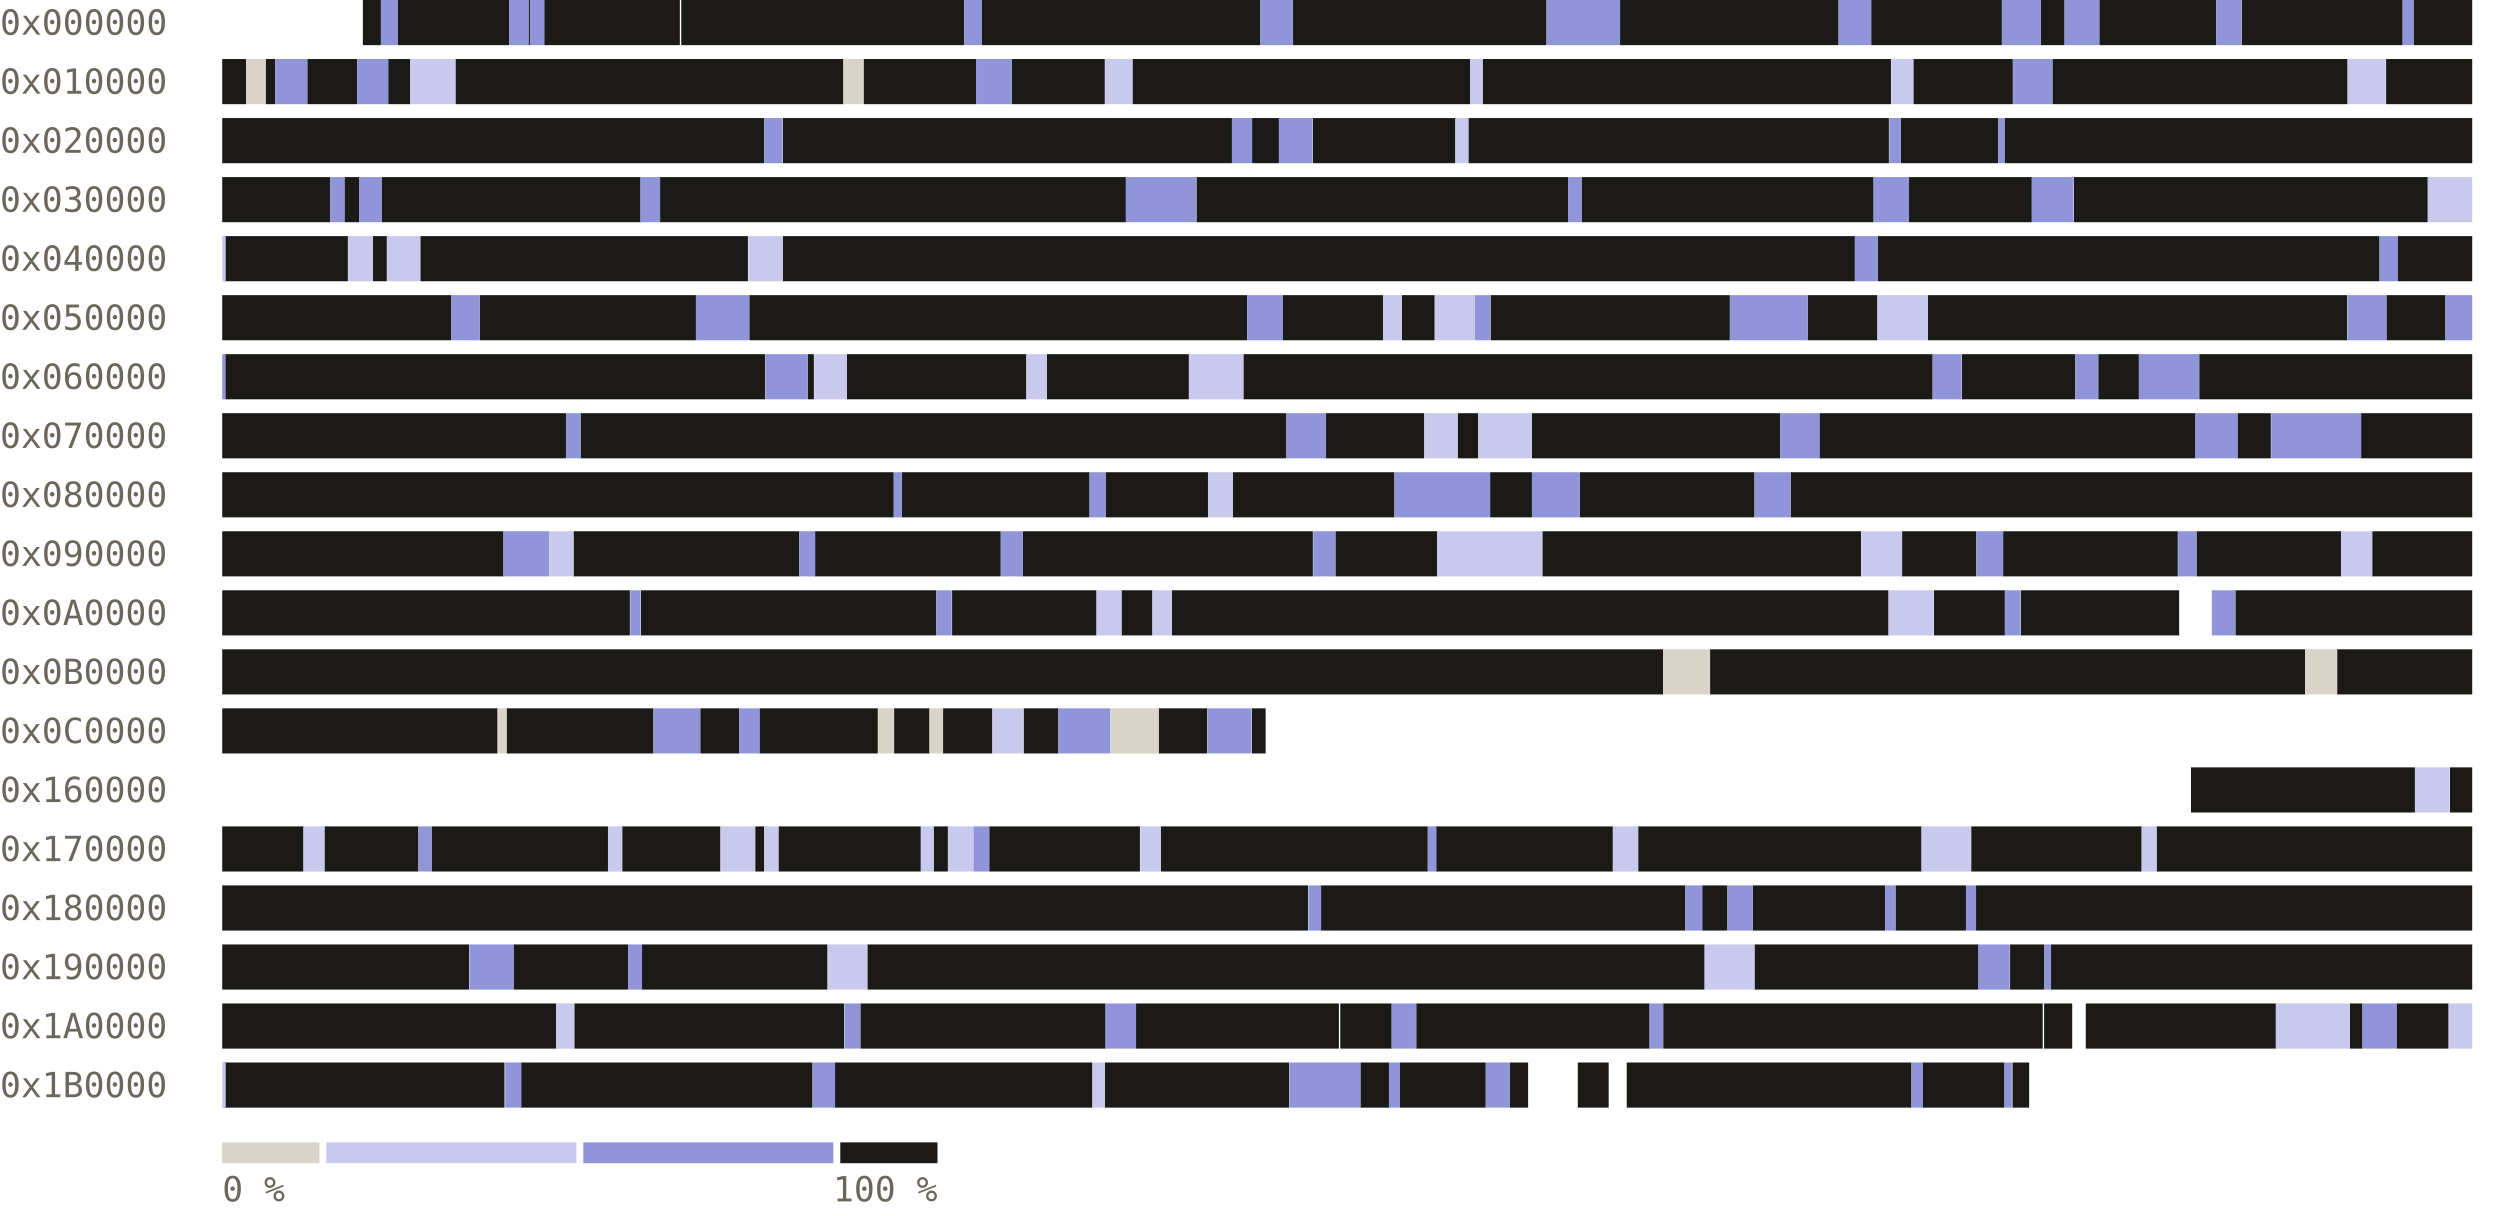
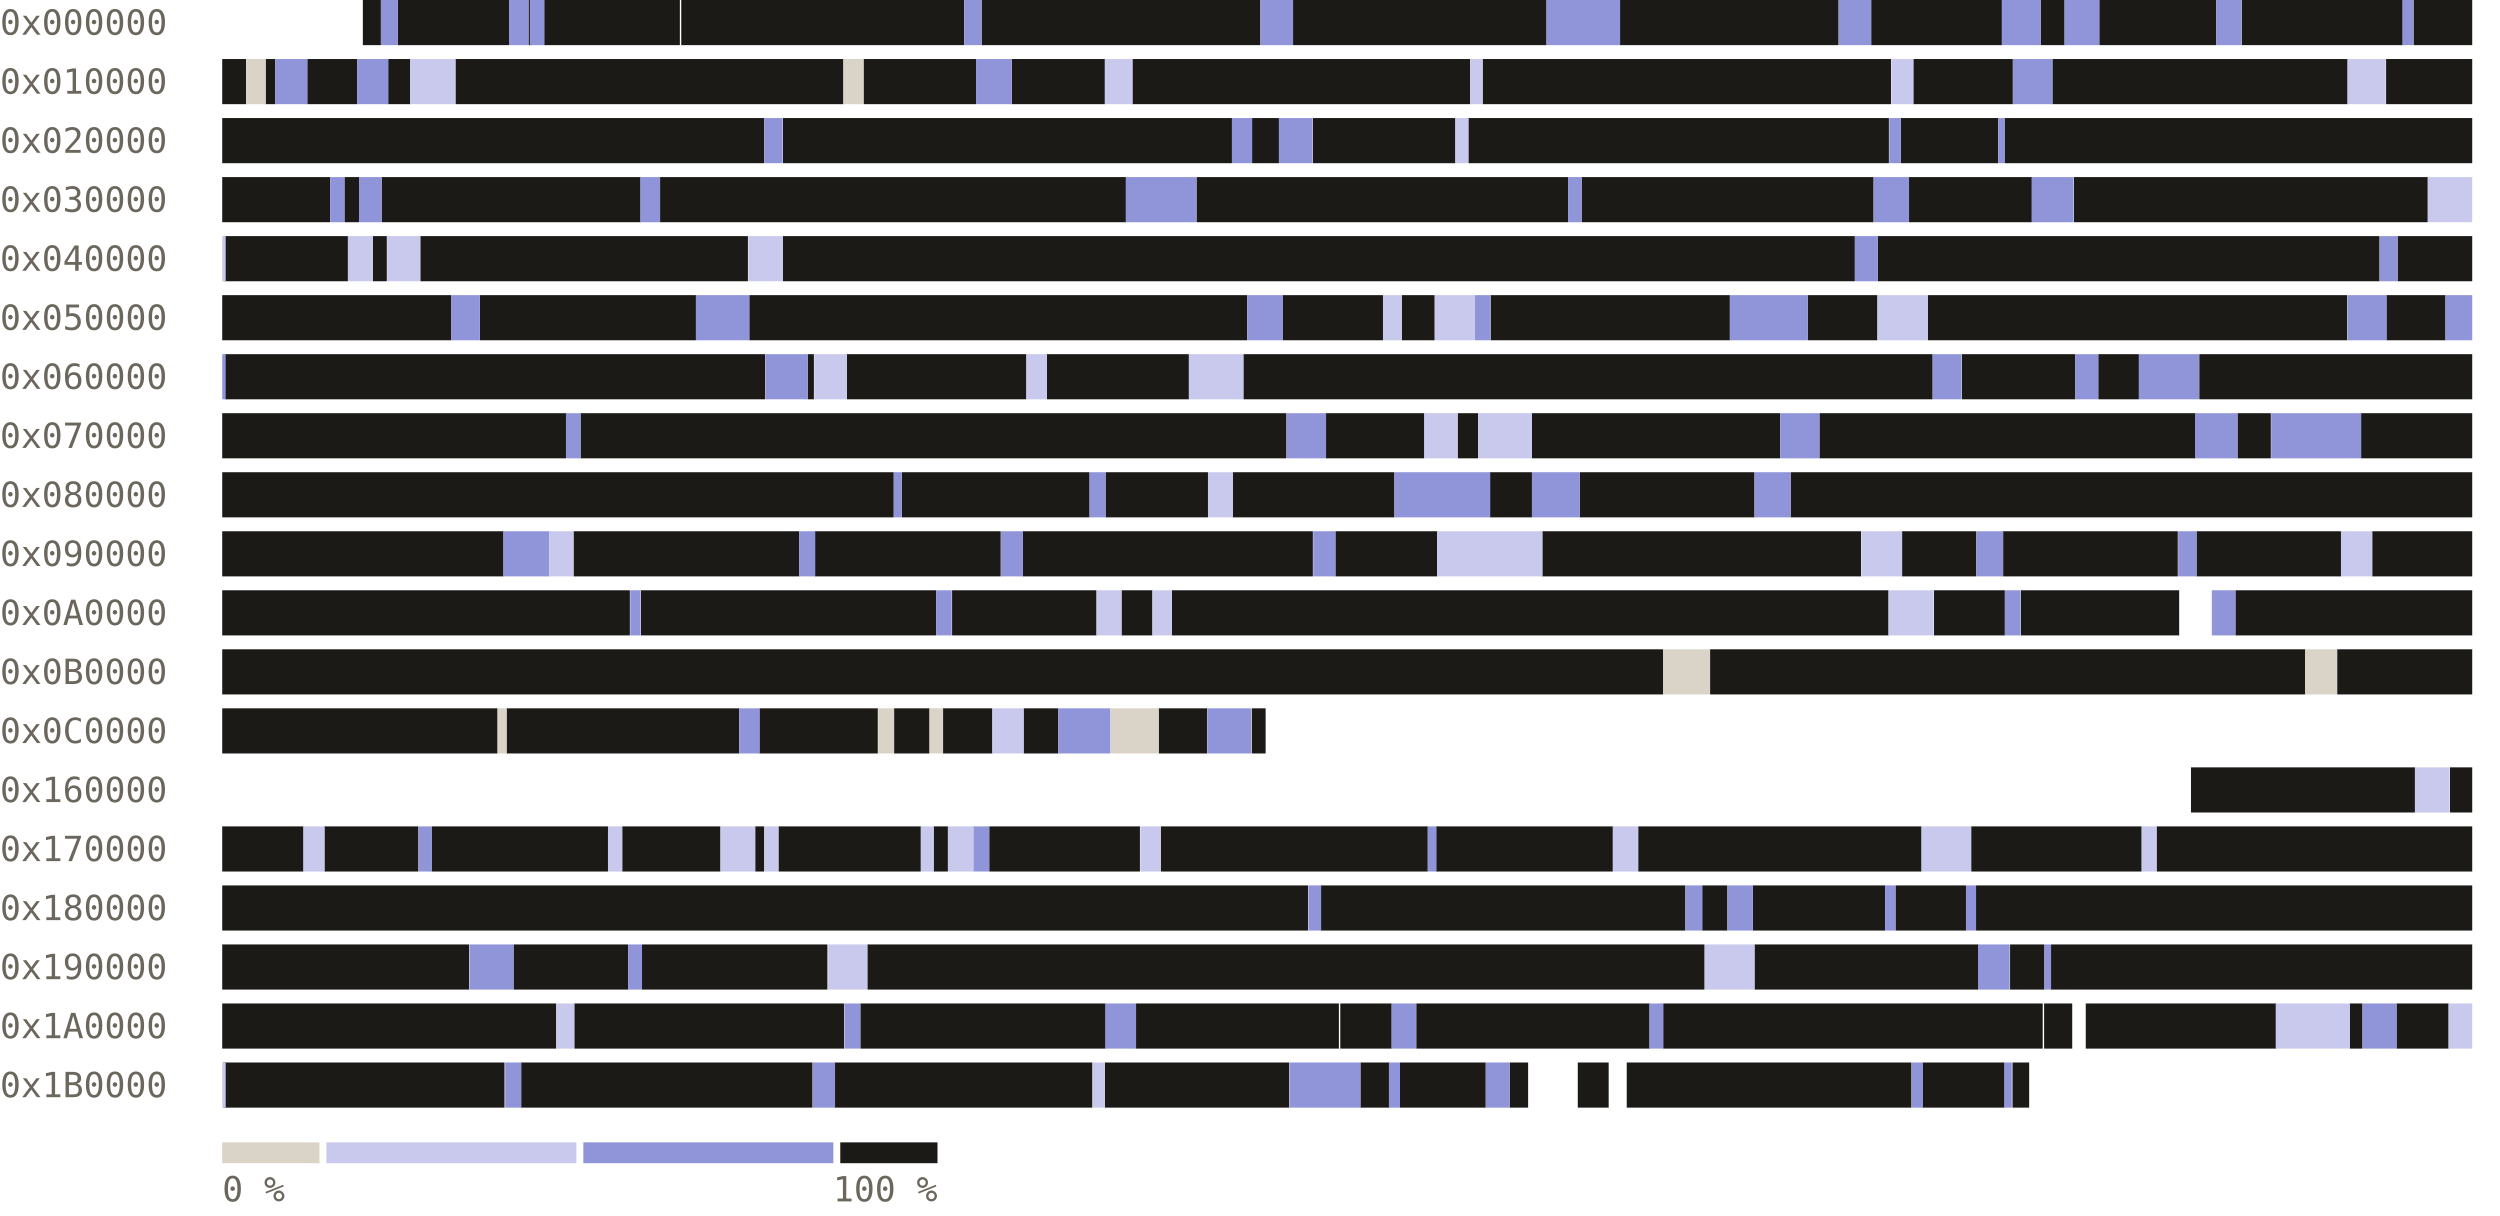
<svg xmlns="http://www.w3.org/2000/svg" viewBox="0 0 720 350" width="720" height="350">
  <style>text{font:10px monospace;fill:#6b675c}.q0{fill:#d9d4c7}.q1{fill:#e3e2f2}.q2{fill:#d6d6ef}.q3{fill:#c8c9ec}.q4{fill:#babce8}.q5{fill:#acafe4}.q6{fill:#9ea2df}.q7{fill:#9094d8}.q8{fill:#8186cf}.q9{fill:#7277c4}.q10{fill:#1b1a17}@media (prefers-color-scheme:dark){text{fill:#a8a293}.q0{fill:#4a463d}.q1{fill:#35375a}.q2{fill:#3c3f66}.q3{fill:#444772}.q4{fill:#4d517f}.q5{fill:#575b8c}.q6{fill:#62669a}.q7{fill:#6e72a8}.q8{fill:#7b7fb6}.q9{fill:#888cc4}.q10{fill:#d6d0bd}}</style>
  <text x="0" y="10">0x000000</text>
  <text x="0" y="27">0x010000</text>
  <text x="0" y="44">0x020000</text>
  <text x="0" y="61">0x030000</text>
  <text x="0" y="78">0x040000</text>
  <text x="0" y="95">0x050000</text>
  <text x="0" y="112">0x060000</text>
  <text x="0" y="129">0x070000</text>
  <text x="0" y="146">0x080000</text>
  <text x="0" y="163">0x090000</text>
  <text x="0" y="180">0x0A0000</text>
  <text x="0" y="197">0x0B0000</text>
  <text x="0" y="214">0x0C0000</text>
  <text x="0" y="231">0x160000</text>
  <text x="0" y="248">0x170000</text>
  <text x="0" y="265">0x180000</text>
  <text x="0" y="282">0x190000</text>
  <text x="0" y="299">0x1A0000</text>
  <text x="0" y="316">0x1B0000</text>
-   <path class="q10" d="M104.5 0h5.2v13h-5.2zM114.6 0h32v13h-32zM152.2 0h1v13h-1zM156.7 0h39.1v13h-39.1zM196.2 0h81.5v13h-81.5zM282.7 0h80.3v13h-80.3zM372.4 0h73v13h-73zM466.5 0h63v13h-63zM538.9 0h37.7v13h-37.7zM587.7 0h6.9v13h-6.9zM604.6 0h33.7v13h-33.7zM645.6 0h46.4v13h-46.4zM695.1 0h16.9v13h-16.9zM64 17h6.9v13h-6.9zM76.5 17h2.8v13h-2.8zM88.5 17h14.4v13h-14.4zM111.8 17h6.4v13h-6.4zM131.2 17h111.7v13h-111.7zM248.7 17h32.4v13h-32.4zM291.4 17h26.8v13h-26.8zM326.1 17h97.3v13h-97.3zM427 17h117.6v13h-117.6zM551 17h28.7v13h-28.7zM591.1 17h85v13h-85zM687.2 17h24.8v13h-24.8zM64 34h156.1v13h-156.1zM225.5 34h129.3v13h-129.3zM360.6 34h7.8v13h-7.8zM378.1 34h41.1v13h-41.1zM422.9 34h121.1v13h-121.1zM547.4 34h28.1v13h-28.1zM577.3 34h134.7v13h-134.7zM64 51h31.1v13h-31.1zM99.2 51h4.2v13h-4.2zM109.9 51h74.6v13h-74.6zM190.1 51h134.2v13h-134.2zM344.6 51h107v13h-107zM455.5 51h84.1v13h-84.1zM549.8 51h35.4v13h-35.4zM597.3 51h101.9v13h-101.9zM64.4 68h35.8v13h-35.8zM107.4 68h4v13h-4zM121 68h94.4v13h-94.4zM225.5 68h308.7v13h-308.7zM540.8 68h144.5v13h-144.5zM690.5 68h21.5v13h-21.5zM64 85h66v13h-66zM138.2 85h62.3v13h-62.3zM215.8 85h143.4v13h-143.4zM369.5 85h28.8v13h-28.8zM403.7 85h9.5v13h-9.5zM429.3 85h68.9v13h-68.9zM520.6 85h20.1v13h-20.1zM555.2 85h120.8v13h-120.8zM687.3 85h17v13h-17zM64.8 102h155.6v13h-155.6zM232.6 102h1.8v13h-1.8zM243.9 102h51.7v13h-51.7zM301.5 102h40.9v13h-40.9zM358.1 102h198.5v13h-198.5zM565 102h32.7v13h-32.7zM604.3 102h11.7v13h-11.7zM633.4 102h78.6v13h-78.6zM64 119h99v13h-99zM167.2 119h203.3v13h-203.3zM381.9 119h28.3v13h-28.3zM419.8 119h5.9v13h-5.9zM441.2 119h71.5v13h-71.5zM524 119h108.3v13h-108.3zM644.4 119h9.6v13h-9.6zM680 119h32v13h-32zM64 136h193.4v13h-193.4zM259.7 136h54.1v13h-54.1zM318.4 136h29.5v13h-29.5zM355 136h46.6v13h-46.6zM429.1 136h12.1v13h-12.1zM455 136h50.3v13h-50.3zM515.7 136h196.3v13h-196.3zM64 153h81v13h-81zM165.2 153h65v13h-65zM234.7 153h53.5v13h-53.5zM294.6 153h83.5v13h-83.5zM384.6 153h29.3v13h-29.3zM444.2 153h91.8v13h-91.8zM547.8 153h21.4v13h-21.4zM576.9 153h50.3v13h-50.3zM632.6 153h41.6v13h-41.6zM683.2 153h28.8v13h-28.8zM64 170h117.4v13h-117.4zM184.6 170h85v13h-85zM274.2 170h41.6v13h-41.6zM323 170h8.9v13h-8.9zM337.5 170h206.4v13h-206.4zM557 170h20.4v13h-20.4zM582 170h45.6v13h-45.6zM643.8 170h68.2v13h-68.2zM64 187h415v13h-415zM492.5 187h171.4v13h-171.4zM673.1 187h38.9v13h-38.9zM64 204h79.3v13h-79.3zM145.9 204h42.3v13h-42.3zM201.7 204h11.2v13h-11.2zM218.7 204h34.1v13h-34.1zM257.5 204h10.2v13h-10.2zM271.6 204h14.2v13h-14.2zM294.8 204h10v13h-10zM333.7 204h14v13h-14zM360.5 204h4v13h-4zM631 221h64.5v13h-64.5zM705.6 221h6.4v13h-6.4zM64 238h23.4v13h-23.4zM93.4 238h27.1v13h-27.1zM124.3 238h50.8v13h-50.8zM179.2 238h28.3v13h-28.3zM217.5 238h2.6v13h-2.6zM224.2 238h41v13h-41zM268.9 238h4.1v13h-4.1zM284.9 238h43.4v13h-43.4zM334.3 238h76.9v13h-76.9zM413.6 238h50.9v13h-50.9zM471.8 238h81.6v13h-81.6zM567.7 238h49.1v13h-49.1zM621.1 238h90.9v13h-90.9zM64 255h312.7v13h-312.7zM380.4 255h105v13h-105zM490.2 255h7.3v13h-7.3zM504.8 255h38.1v13h-38.1zM545.9 255h20.3v13h-20.3zM569.1 255h142.9v13h-142.9zM64 272h71.1v13h-71.1zM147.9 272h33v13h-33zM184.9 272h53.4v13h-53.4zM249.8 272h241.1v13h-241.1zM505.3 272h64.5v13h-64.5zM578.9 272h9.9v13h-9.9zM590.7 272h121.3v13h-121.3zM64 289h96.2v13h-96.2zM165.4 289h77.7v13h-77.7zM247.8 289h70.6v13h-70.6zM327.1 289h58.5v13h-58.5zM386 289h14.8v13h-14.8zM407.9 289h67.2v13h-67.2zM479 289h109.3v13h-109.3zM588.7 289h8.1v13h-8.1zM600.7 289h54.8v13h-54.8zM676.8 289h3.6v13h-3.6zM690.2 289h15v13h-15zM64.3 306h81v13h-81zM150.1 306h83.9v13h-83.9zM240.4 306h74.2v13h-74.2zM318.2 306h53.1v13h-53.1zM391.8 306h8.3v13h-8.3zM403.2 306h24.7v13h-24.7zM434.8 306h5.3v13h-5.3zM454.4 306h8.9v13h-8.9zM468.5 306h82v13h-82zM553.7 306h23.6v13h-23.6zM579.6 306h4.8v13h-4.8z" />
-   <path class="q7" d="M109.7 0h4.9v13h-4.9zM146.6 0h5.6v13h-5.6zM152.6 0h4.2v13h-4.2zM277.7 0h5v13h-5zM363 0h9.4v13h-9.4zM445.4 0h21.2v13h-21.2zM529.6 0h9.3v13h-9.3zM576.5 0h11.2v13h-11.2zM594.6 0h10v13h-10zM638.3 0h7.2v13h-7.2zM691.9 0h3.1v13h-3.1zM79.3 17h9.2v13h-9.2zM102.9 17h8.9v13h-8.9zM281.1 17h10.3v13h-10.3zM579.7 17h11.4v13h-11.4zM220.1 34h5.3v13h-5.3zM354.8 34h5.8v13h-5.8zM368.3 34h9.7v13h-9.7zM544.1 34h3.3v13h-3.3zM575.5 34h1.9v13h-1.9zM95.1 51h4.1v13h-4.1zM103.4 51h6.5v13h-6.5zM184.4 51h5.7v13h-5.7zM324.2 51h20.3v13h-20.3zM451.6 51h3.9v13h-3.9zM539.6 51h10.2v13h-10.2zM585.1 51h12.1v13h-12.1zM534.2 68h6.6v13h-6.6zM685.4 68h5.1v13h-5.1zM130 85h8.2v13h-8.2zM200.4 85h15.4v13h-15.4zM359.2 85h10.3v13h-10.3zM424.8 85h4.4v13h-4.4zM498.2 85h22.4v13h-22.4zM676.1 85h11.2v13h-11.2zM704.3 85h7.7v13h-7.7zM64 102h1v13h-1zM220.5 102h12.1v13h-12.1zM556.6 102h8.3v13h-8.3zM597.7 102h6.6v13h-6.6zM616 102h17.3v13h-17.3zM163 119h4.2v13h-4.2zM370.6 119h11.3v13h-11.3zM512.7 119h11.3v13h-11.3zM632.2 119h12.2v13h-12.2zM654.1 119h25.9v13h-25.9zM257.4 136h2.3v13h-2.3zM313.8 136h4.6v13h-4.6zM401.6 136h27.6v13h-27.6zM441.2 136h13.8v13h-13.8zM505.3 136h10.4v13h-10.4zM145 153h13.2v13h-13.2zM230.2 153h4.6v13h-4.6zM288.3 153h6.3v13h-6.3zM378.2 153h6.4v13h-6.4zM569.3 153h7.6v13h-7.6zM627.3 153h5.3v13h-5.3zM181.5 170h3v13h-3zM269.6 170h4.5v13h-4.5zM577.4 170h4.5v13h-4.5zM637 170h6.8v13h-6.8zM188.3 204h13.3v13h-13.3zM212.9 204h5.9v13h-5.9zM304.8 204h15v13h-15zM347.8 204h12.5v13h-12.5zM120.6 238h3.7v13h-3.7zM280.3 238h4.6v13h-4.6zM411.2 238h2.5v13h-2.5zM376.8 255h3.7v13h-3.7zM485.5 255h4.8v13h-4.8zM497.6 255h7.2v13h-7.2zM542.9 255h3v13h-3zM566.2 255h2.9v13h-2.9zM135.2 272h12.7v13h-12.7zM180.9 272h4v13h-4zM569.7 272h9.1v13h-9.1zM588.8 272h1.9v13h-1.9zM243.2 289h4.5v13h-4.5zM318.4 289h8.8v13h-8.8zM400.8 289h7v13h-7zM475 289h4v13h-4zM680.4 289h9.8v13h-9.8zM145.5 306h4.6v13h-4.6zM234.1 306h6.4v13h-6.4zM371.4 306h20.4v13h-20.4zM400 306h3.2v13h-3.2zM427.9 306h6.9v13h-6.9zM550.6 306h3.2v13h-3.2zM577.3 306h2.1v13h-2.1z" />
+   <path class="q10" d="M104.5 0h5.2v13h-5.2zM114.6 0h32v13h-32zM152.2 0h1v13h-1zM156.7 0h39.1v13h-39.1zM196.2 0h81.5v13h-81.5zM282.7 0h80.3v13h-80.3zM372.4 0h73v13h-73zM466.5 0h63v13h-63zM538.9 0h37.7v13h-37.7zM587.7 0h6.9v13h-6.9zM604.6 0h33.7v13h-33.7zM645.6 0h46.4v13h-46.4zM695.1 0h16.9v13h-16.9zM64 17h6.9v13h-6.9zM76.5 17h2.8v13h-2.8zM88.5 17h14.4v13h-14.4zM111.8 17h6.4v13h-6.4zM131.2 17h111.7v13h-111.7zM248.7 17h32.4v13h-32.4zM291.4 17h26.8v13h-26.8zM326.1 17h97.3v13h-97.3zM427 17h117.6v13h-117.6zM551 17h28.7v13h-28.7zM591.1 17h85v13h-85zM687.2 17h24.8v13h-24.8zM64 34h156.1v13h-156.1zM225.5 34h129.3v13h-129.3zM360.6 34h7.8v13h-7.8zM378.1 34h41.1v13h-41.1zM422.9 34h121.1v13h-121.1zM547.4 34h28.1v13h-28.1zM577.3 34h134.7v13h-134.7zM64 51h31.1v13h-31.1zM99.2 51h4.2v13h-4.2zM109.9 51h74.6v13h-74.6zM190.1 51h134.2v13h-134.2zM344.6 51h107v13h-107zM455.5 51h84.1v13h-84.1zM549.8 51h35.4v13h-35.4zM597.3 51h101.9v13h-101.9zM64.4 68h35.8v13h-35.8zM107.4 68h4v13h-4zM121 68h94.4v13h-94.4zM225.5 68h308.7v13h-308.7zM540.8 68h144.5v13h-144.5zM690.5 68h21.5v13h-21.5zM64 85h66v13h-66zM138.2 85h62.3v13h-62.3zM215.8 85h143.4v13h-143.4zM369.5 85h28.8v13h-28.8zM403.7 85h9.5v13h-9.5zM429.3 85h68.9v13h-68.9zM520.6 85h20.1v13h-20.1zM555.2 85h120.8v13h-120.8zM687.3 85h17v13h-17zM64.8 102h155.6v13h-155.6zM232.6 102h1.8v13h-1.8zM243.9 102h51.7v13h-51.7zM301.5 102h40.9v13h-40.9zM358.1 102h198.5v13h-198.5zM565 102h32.7v13h-32.7zM604.3 102h11.7v13h-11.7zM633.4 102h78.6v13h-78.6zM64 119h99v13h-99zM167.2 119h203.3v13h-203.3zM381.9 119h28.3v13h-28.3zM419.8 119h5.9v13h-5.9zM441.2 119h71.5v13h-71.5zM524 119h108.3v13h-108.3zM644.4 119h9.6v13h-9.6zM680 119h32v13h-32zM64 136h193.4v13h-193.4zM259.7 136h54.1v13h-54.1zM318.4 136h29.5v13h-29.5zM355 136h46.6v13h-46.6zM429.1 136h12.1v13h-12.1zM455 136h50.3v13h-50.3zM515.7 136h196.3v13h-196.3zM64 153h81v13h-81zM165.2 153h65v13h-65zM234.7 153h53.5v13h-53.5zM294.6 153h83.5v13h-83.5zM384.6 153h29.3v13h-29.3zM444.2 153h91.8v13h-91.8zM547.8 153h21.4v13h-21.4zM576.9 153h50.3v13h-50.3zM632.6 153h41.6v13h-41.6zM683.2 153h28.8v13h-28.8zM64 170h117.4v13h-117.4zM184.6 170h85v13h-85zM274.2 170h41.6v13h-41.6zM323 170h8.9v13h-8.9zM337.5 170h206.4v13h-206.4zM557 170h20.4v13h-20.4zM582 170h45.6v13h-45.6zM643.8 170h68.2v13h-68.2zM64 187h415v13h-415zM492.5 187h171.4v13h-171.4zM673.1 187h38.9v13h-38.9zM64 204h79.3v13h-79.3zM145.9 204h67v13h-67zM218.7 204h34.1v13h-34.1zM257.5 204h10.2v13h-10.2zM271.6 204h14.2v13h-14.2zM294.8 204h10v13h-10zM333.7 204h14v13h-14zM360.5 204h4v13h-4zM631 221h64.5v13h-64.5zM705.6 221h6.4v13h-6.4zM64 238h23.4v13h-23.4zM93.4 238h27.1v13h-27.1zM124.3 238h50.8v13h-50.8zM179.2 238h28.3v13h-28.3zM217.5 238h2.6v13h-2.6zM224.2 238h41v13h-41zM268.9 238h4.1v13h-4.1zM284.9 238h43.4v13h-43.4zM334.3 238h76.9v13h-76.9zM413.6 238h50.9v13h-50.9zM471.8 238h81.6v13h-81.6zM567.7 238h49.1v13h-49.1zM621.1 238h90.9v13h-90.9zM64 255h312.7v13h-312.7zM380.4 255h105v13h-105zM490.2 255h7.3v13h-7.3zM504.8 255h38.1v13h-38.1zM545.9 255h20.3v13h-20.3zM569.1 255h142.9v13h-142.9zM64 272h71.1v13h-71.1zM147.9 272h33v13h-33zM184.9 272h53.4v13h-53.4zM249.8 272h241.1v13h-241.1zM505.3 272h64.5v13h-64.5zM578.9 272h9.9v13h-9.9zM590.7 272h121.3v13h-121.3zM64 289h96.2v13h-96.2zM165.4 289h77.7v13h-77.7zM247.8 289h70.6v13h-70.6zM327.1 289h58.5v13h-58.5zM386 289h14.8v13h-14.8zM407.9 289h67.2v13h-67.2zM479 289h109.3v13h-109.3zM588.7 289h8.1v13h-8.1zM600.7 289h54.8v13h-54.8zM676.8 289h3.6v13h-3.6zM690.2 289h15v13h-15zM64.3 306h81v13h-81zM150.1 306h83.9v13h-83.9zM240.4 306h74.2v13h-74.2zM318.2 306h53.1v13h-53.1zM391.8 306h8.3v13h-8.3zM403.2 306h24.7v13h-24.7zM434.8 306h5.3v13h-5.3zM454.4 306h8.9v13h-8.9zM468.5 306h82v13h-82zM553.7 306h23.6v13h-23.6zM579.6 306h4.8v13h-4.8z" />
+   <path class="q7" d="M109.7 0h4.9v13h-4.9zM146.6 0h5.6v13h-5.6zM152.6 0h4.2v13h-4.2zM277.7 0h5v13h-5zM363 0h9.4v13h-9.4zM445.4 0h21.2v13h-21.2zM529.6 0h9.3v13h-9.3zM576.5 0h11.2v13h-11.2zM594.6 0h10v13h-10zM638.3 0h7.2v13h-7.2zM691.9 0h3.1v13h-3.1zM79.3 17h9.2v13h-9.2zM102.9 17h8.9v13h-8.9zM281.1 17h10.3v13h-10.3zM579.7 17h11.4v13h-11.4zM220.1 34h5.3v13h-5.3zM354.8 34h5.8v13h-5.8zM368.3 34h9.7v13h-9.7zM544.1 34h3.3v13h-3.3zM575.5 34h1.9v13h-1.9zM95.1 51h4.1v13h-4.1zM103.4 51h6.5v13h-6.5zM184.4 51h5.7v13h-5.7zM324.2 51h20.3v13h-20.3zM451.6 51h3.9v13h-3.9zM539.6 51h10.2v13h-10.2zM585.1 51h12.1v13h-12.1zM534.2 68h6.6v13h-6.6zM685.4 68h5.1v13h-5.1zM130 85h8.2v13h-8.2zM200.4 85h15.4v13h-15.4zM359.2 85h10.3v13h-10.3zM424.8 85h4.4v13h-4.4zM498.2 85h22.4v13h-22.4zM676.1 85h11.2v13h-11.2zM704.3 85h7.7v13h-7.7zM64 102h1v13h-1zM220.5 102h12.1v13h-12.1zM556.6 102h8.3v13h-8.3zM597.7 102h6.6v13h-6.6zM616 102h17.3v13h-17.3zM163 119h4.2v13h-4.2zM370.6 119h11.3v13h-11.3zM512.7 119h11.3v13h-11.3zM632.2 119h12.2v13h-12.2zM654.1 119h25.9v13h-25.9zM257.4 136h2.3v13h-2.3zM313.8 136h4.6v13h-4.6zM401.6 136h27.6v13h-27.6zM441.2 136h13.8v13h-13.8zM505.3 136h10.4v13h-10.4zM145 153h13.2v13h-13.2zM230.2 153h4.6v13h-4.6zM288.3 153h6.3v13h-6.3zM378.2 153h6.4v13h-6.4zM569.3 153h7.6v13h-7.6zM627.3 153h5.3v13h-5.3zM181.5 170h3v13h-3zM269.6 170h4.5v13h-4.5zM577.4 170h4.5v13h-4.5zM637 170h6.8v13h-6.8zM212.9 204h5.9v13h-5.9zM304.8 204h15v13h-15zM347.8 204h12.5v13h-12.5zM120.6 238h3.7v13h-3.7zM280.3 238h4.6v13h-4.6zM411.2 238h2.5v13h-2.5zM376.8 255h3.7v13h-3.7zM485.5 255h4.8v13h-4.8zM497.6 255h7.2v13h-7.2zM542.9 255h3v13h-3zM566.2 255h2.9v13h-2.9zM135.2 272h12.7v13h-12.7zM180.9 272h4v13h-4zM569.7 272h9.1v13h-9.1zM588.8 272h1.9v13h-1.9zM243.2 289h4.5v13h-4.5zM318.4 289h8.8v13h-8.8zM400.8 289h7v13h-7zM475 289h4v13h-4zM680.4 289h9.8v13h-9.8zM145.5 306h4.6v13h-4.6zM234.1 306h6.4v13h-6.4zM371.4 306h20.4v13h-20.4zM400 306h3.2v13h-3.2zM427.9 306h6.9v13h-6.9zM550.6 306h3.2v13h-3.2zM577.3 306h2.1v13h-2.1z" />
  <path class="q3" d="M118.1 17h13v13h-13zM318.2 17h8v13h-8zM423.4 17h3.6v13h-3.6zM544.7 17h6.4v13h-6.4zM676.1 17h11v13h-11zM419.1 34h3.8v13h-3.8zM699.2 51h12.8v13h-12.8zM64 68h1v13h-1zM100.2 68h7.2v13h-7.2zM111.5 68h9.6v13h-9.6zM215.5 68h10v13h-10zM398.3 85h5.4v13h-5.4zM413.2 85h11.6v13h-11.6zM540.7 85h14.5v13h-14.5zM234.5 102h9.4v13h-9.4zM295.6 102h5.9v13h-5.9zM342.4 102h15.7v13h-15.7zM410.2 119h9.6v13h-9.6zM425.7 119h15.5v13h-15.5zM347.9 136h7.2v13h-7.2zM158.2 153h6.9v13h-6.9zM413.9 153h30.3v13h-30.3zM536.1 153h11.7v13h-11.7zM674.2 153h9v13h-9zM315.8 170h7.2v13h-7.2zM331.9 170h5.6v13h-5.6zM543.9 170h13v13h-13zM285.8 204h9v13h-9zM695.5 221h10v13h-10zM87.4 238h6.1v13h-6.1zM175.1 238h4.1v13h-4.1zM207.5 238h10v13h-10zM220.3 238h3.9v13h-3.9zM265.2 238h3.7v13h-3.7zM273 238h7.4v13h-7.4zM328.4 238h5.8v13h-5.8zM464.5 238h7.3v13h-7.3zM553.4 238h14.3v13h-14.3zM616.8 238h4.3v13h-4.3zM238.5 272h11.3v13h-11.3zM491 272h14.3v13h-14.3zM160.2 289h5.2v13h-5.2zM655.4 289h21.4v13h-21.4zM705.2 289h6.8v13h-6.8zM64 306h1v13h-1zM314.7 306h3.5v13h-3.5z" />
  <path class="q0" d="M71 17h5.5v13h-5.5zM242.9 17h5.8v13h-5.8zM479.1 187h13.4v13h-13.4zM663.9 187h9.2v13h-9.2zM143.3 204h2.6v13h-2.6zM252.9 204h4.6v13h-4.6zM267.7 204h3.9v13h-3.9zM319.9 204h13.8v13h-13.8z" />
  <rect class="q0" x="64" y="329" width="28" height="6" />
  <rect class="q3" x="94" y="329" width="72" height="6" />
  <rect class="q7" x="168" y="329" width="72" height="6" />
  <rect class="q10" x="242" y="329" width="28" height="6" />
  <text x="64" y="346">0 %</text>
  <text x="270" y="346" text-anchor="end">100 %</text>
</svg>
